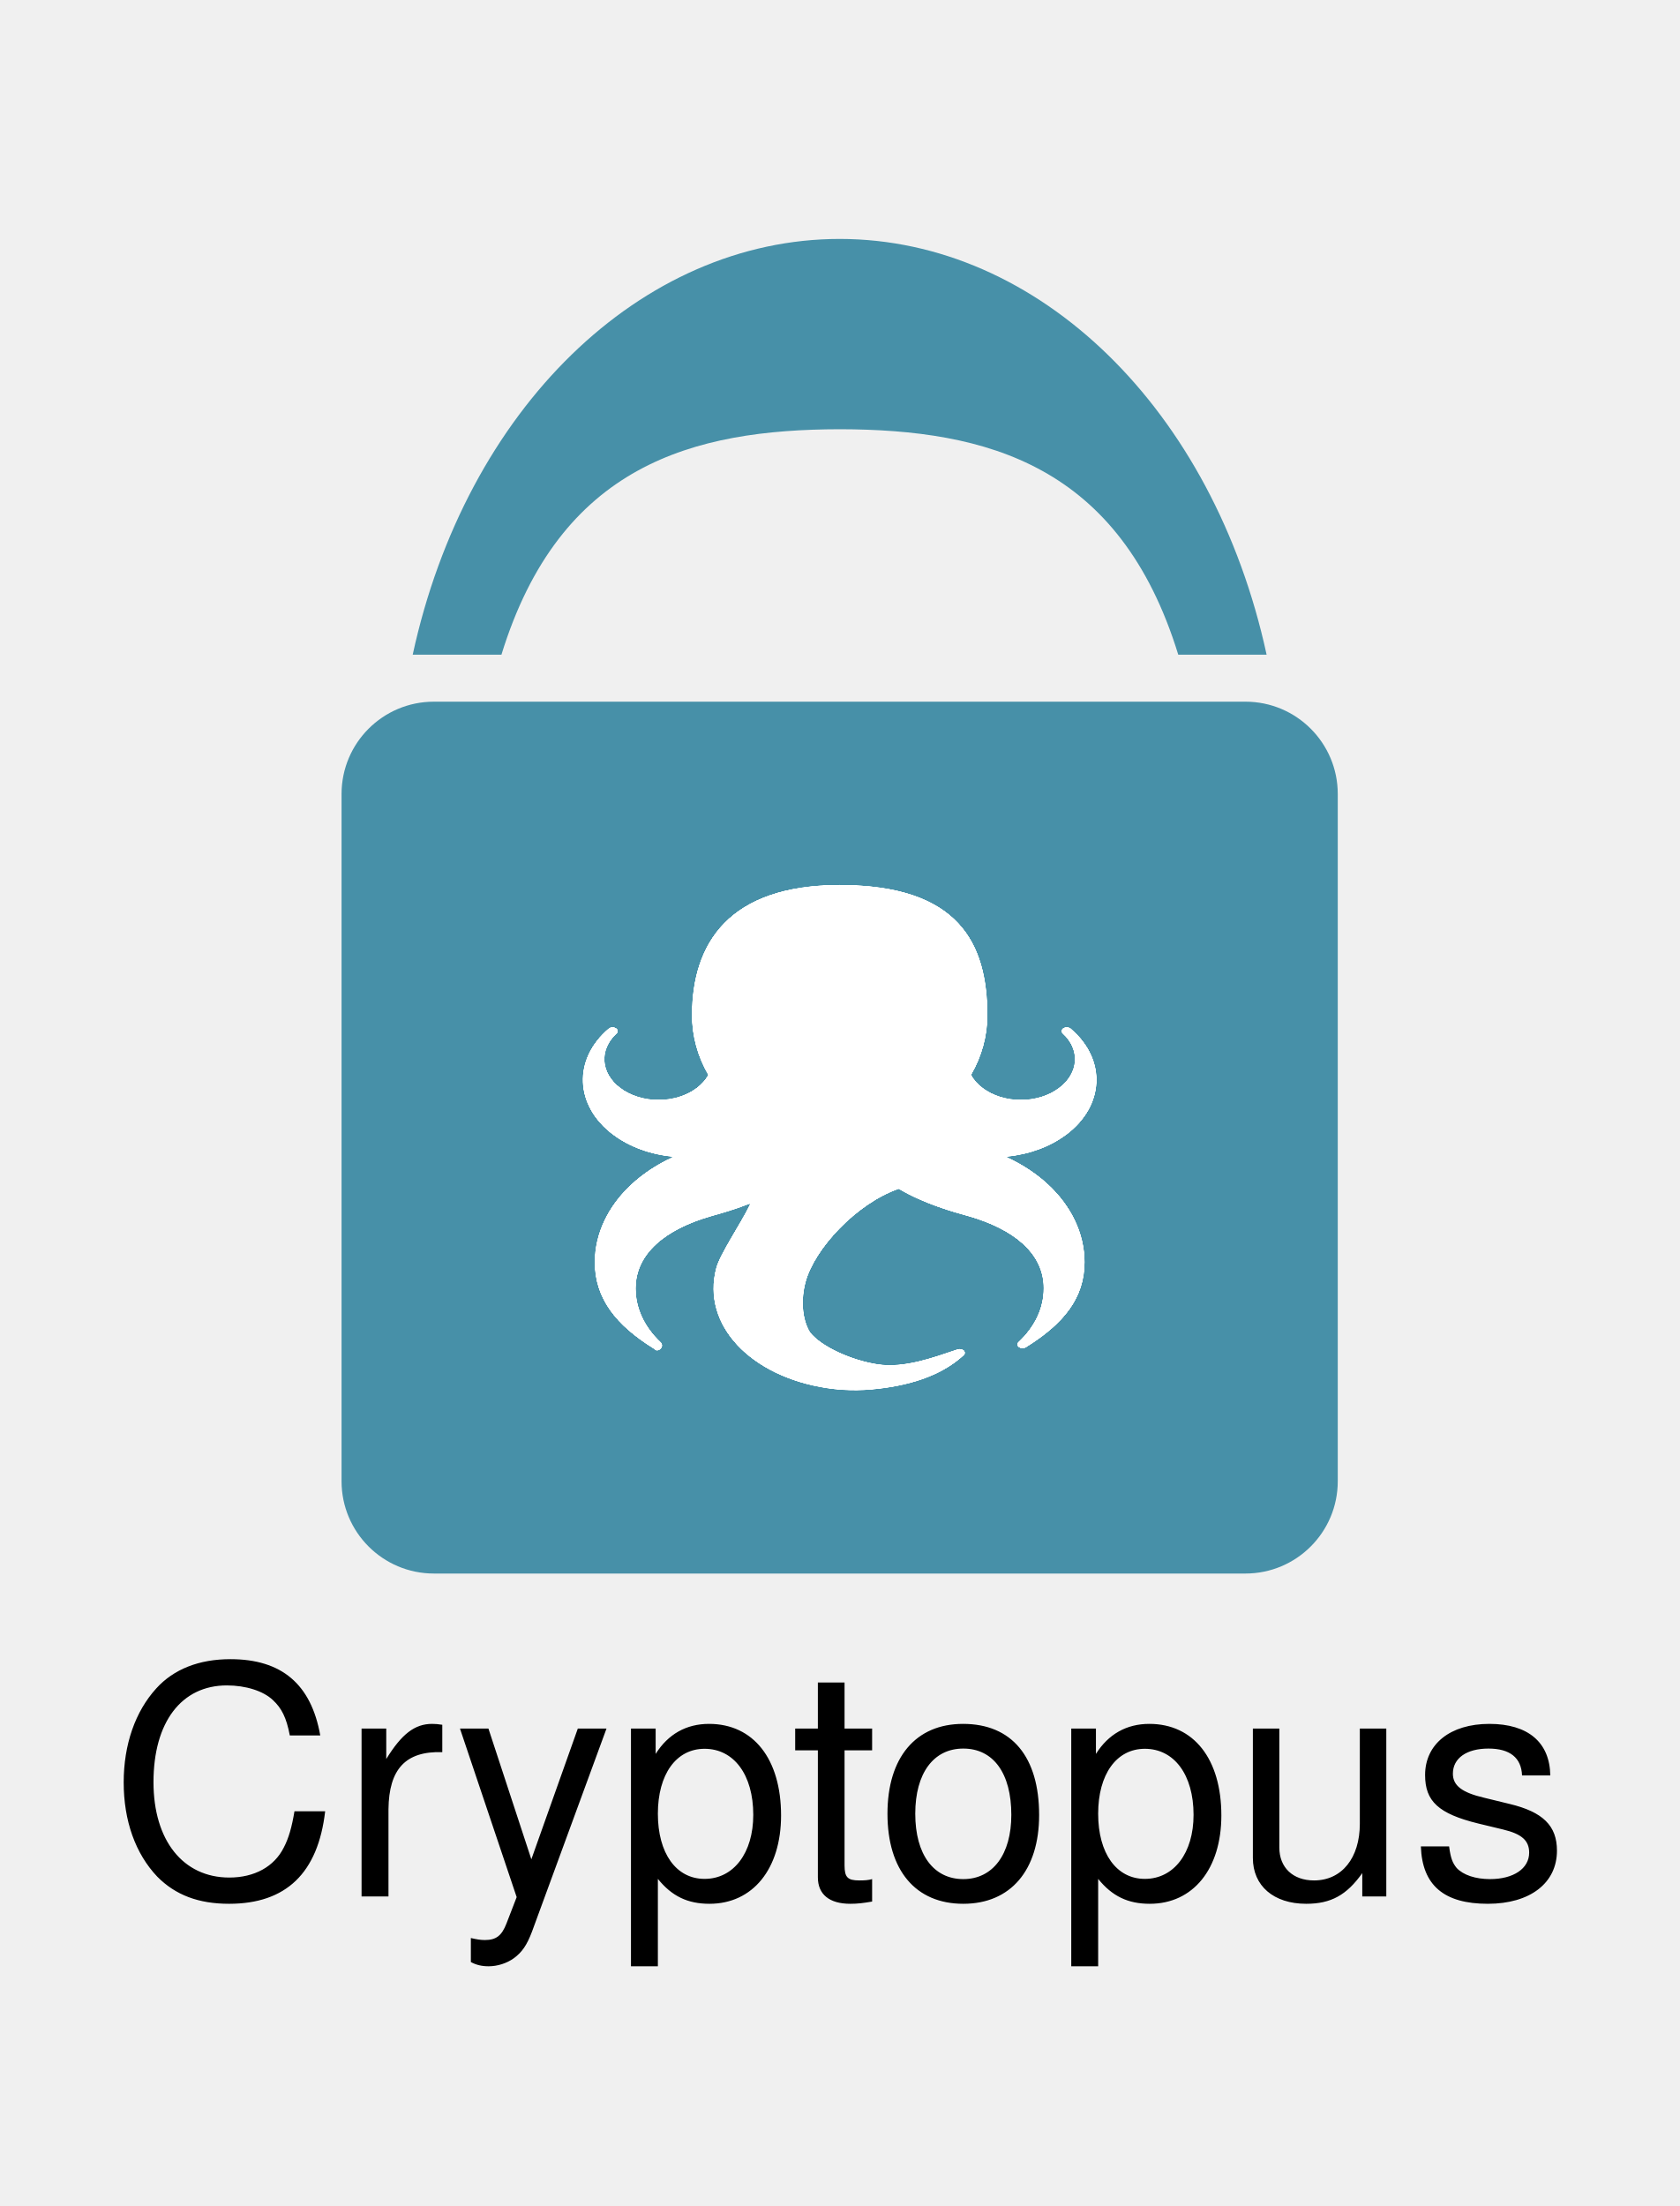
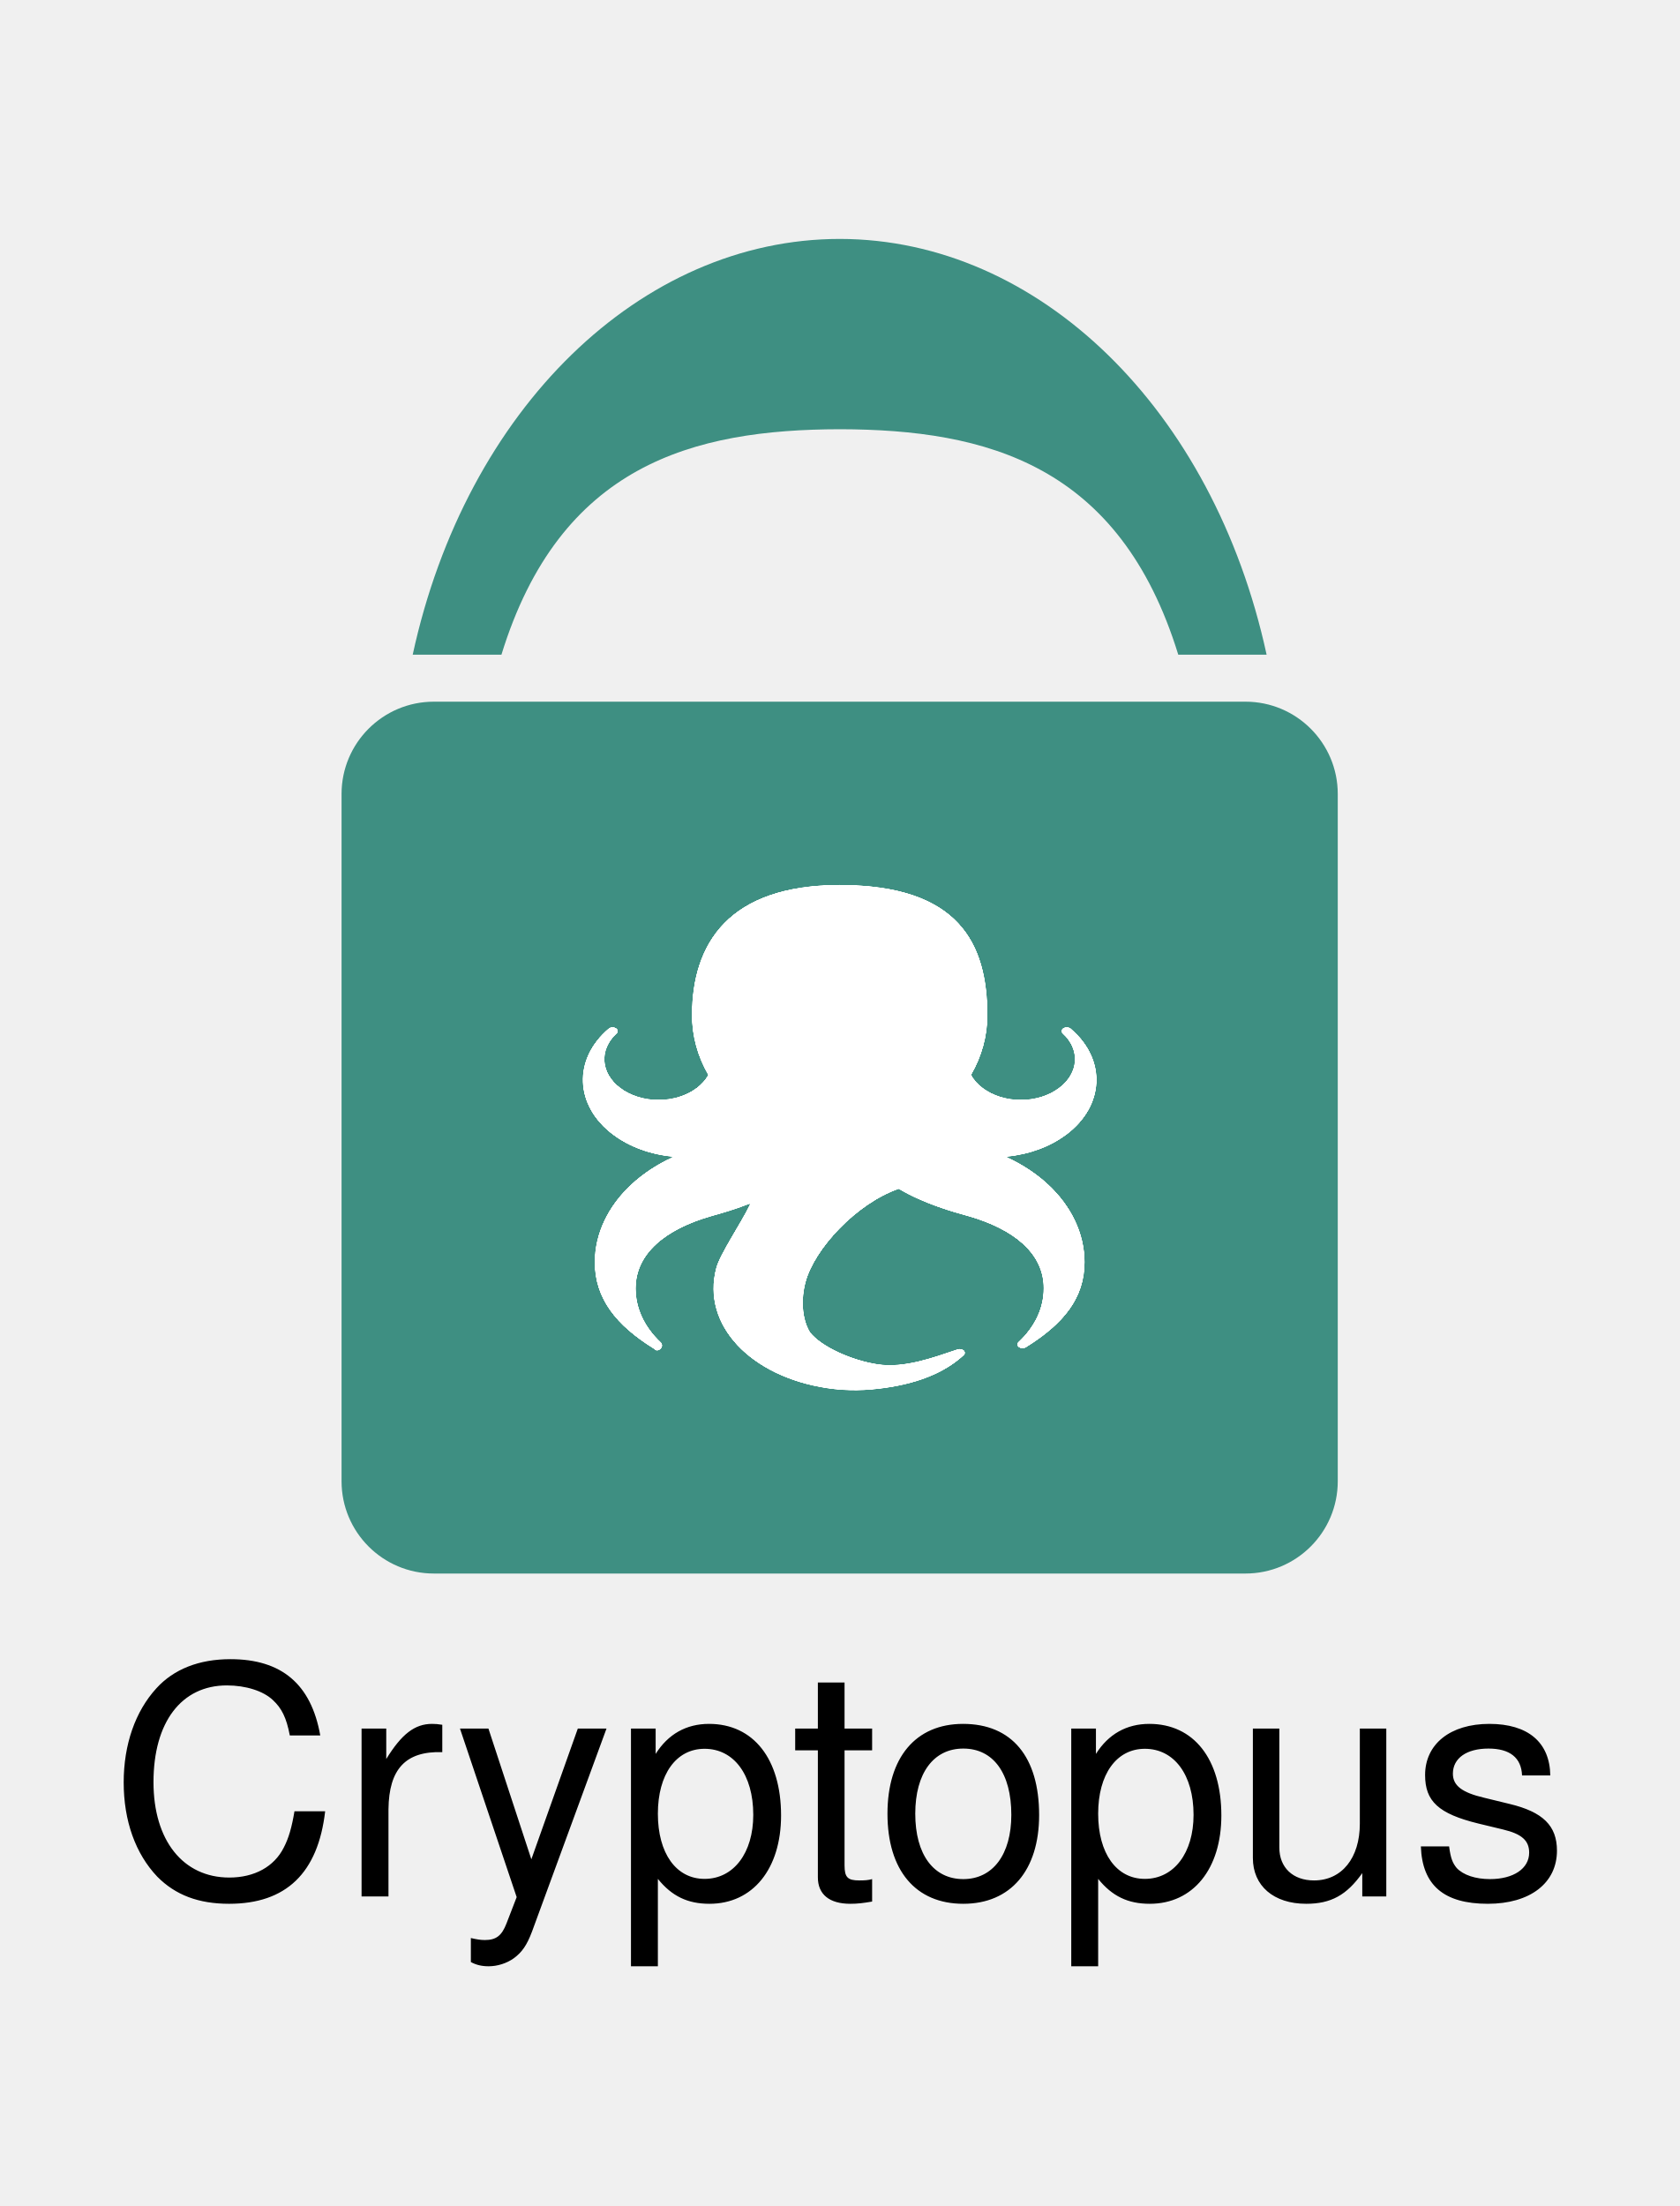
<svg xmlns="http://www.w3.org/2000/svg" xmlns:xlink="http://www.w3.org/1999/xlink" width="118px" height="155px" viewBox="0 0 118 155" version="1.1" id="svg3875">
  <defs id="defs3881">
    <linearGradient id="linearGradient5292">
-       <stop id="stop5296" offset="0" style="stop-color:#4790A8;stop-opacity:1" />
-       <stop id="stop5294" offset="1" style="stop-color:#4790A8;stop-opacity:1" />
+       <stop id="stop5296" offset="0" style="stop-color:#3E8F82;stop-opacity:1" />
+       <stop id="stop5294" offset="1" style="stop-color:#3E8F82;stop-opacity:1" />
    </linearGradient>
    <filter style="color-interpolation-filters:sRGB;" id="filter4701">
      <feColorMatrix values="1 0 0 0 0 0 1 0 0 0 0 0 1 0 0 -0.21 -0.72 -0.07 2 0 " result="color2" id="feColorMatrix4703" />
    </filter>
    <filter style="color-interpolation-filters:sRGB" id="filter4701-9">
      <feColorMatrix values="1 0 0 0 0 0 1 0 0 0 0 0 1 0 0 -0.21 -0.72 -0.07 2 0 " result="color2" id="feColorMatrix4703-7" />
    </filter>
    <filter style="color-interpolation-filters:sRGB" id="filter4701-9-2">
      <feColorMatrix values="1 0 0 0 0 0 1 0 0 0 0 0 1 0 0 -0.21 -0.72 -0.07 2 0 " result="color2" id="feColorMatrix4703-7-4" />
    </filter>
    <filter style="color-interpolation-filters:sRGB" id="filter4701-9-2-3">
      <feColorMatrix values="1 0 0 0 0 0 1 0 0 0 0 0 1 0 0 -0.21 -0.72 -0.07 2 0 " result="color2" id="feColorMatrix4703-7-4-6" />
    </filter>
    <filter style="color-interpolation-filters:sRGB" id="filter4701-9-2-3-4">
      <feColorMatrix values="1 0 0 0 0 0 1 0 0 0 0 0 1 0 0 -0.21 -0.72 -0.07 2 0 " result="color2" id="feColorMatrix4703-7-4-6-6" />
    </filter>
    <filter style="color-interpolation-filters:sRGB" id="filter4701-9-2-3-4-8">
      <feColorMatrix values="1 0 0 0 0 0 1 0 0 0 0 0 1 0 0 -0.21 -0.72 -0.07 2 0 " result="color2" id="feColorMatrix4703-7-4-6-6-8" />
    </filter>
    <filter style="color-interpolation-filters:sRGB" id="filter4701-9-2-3-4-8-7">
      <feColorMatrix values="1 0 0 0 0 0 1 0 0 0 0 0 1 0 0 -0.21 -0.72 -0.07 2 0 " result="color2" id="feColorMatrix4703-7-4-6-6-8-6" />
    </filter>
    <filter style="color-interpolation-filters:sRGB" id="filter4701-9-2-3-4-0">
      <feColorMatrix values="1 0 0 0 0 0 1 0 0 0 0 0 1 0 0 -0.21 -0.72 -0.07 2 0 " result="color2" id="feColorMatrix4703-7-4-6-6-0" />
    </filter>
    <filter style="color-interpolation-filters:sRGB" id="filter4701-9-2-3-4-0-5">
      <feColorMatrix values="1 0 0 0 0 0 1 0 0 0 0 0 1 0 0 -0.21 -0.72 -0.07 2 0 " result="color2" id="feColorMatrix4703-7-4-6-6-0-2" />
    </filter>
    <radialGradient xlink:href="#linearGradient5292" id="radialGradient5298" cx="59" cy="97.5" fx="59" fy="97.5" r="46.6" gradientTransform="matrix(0.7510668,0,0,0.6572775,14.68706,15.8465)" gradientUnits="userSpaceOnUse" />
  </defs>
  <rect y="49.302" x="24" height="61.259" width="70" id="rect3422-9-2-4-2" style="fill:url(#radialGradient5298);fill-opacity:1;fill-rule:evenodd;stroke:none;stroke-width:0.968px;stroke-linecap:butt;stroke-linejoin:miter;stroke-opacity:1" ry="6.486" />
  <path id="logo_cryptopus-1-2-7" d="m 59,43.976 c -19.446,0 -25.922,10.551 -25.922,23.52 0,3.729 0.985,7.431 2.852,10.73 -0.473,0.864 -1.142,1.633 -1.996,2.293 -1.774,1.37 -4.135,2.125 -6.645,2.125 -2.51,0 -4.871,-0.755 -6.646,-2.125 -3.423,-2.642 -3.701,-6.814 -0.645,-9.705 0.334,-0.316 0.278,-0.78 -0.125,-1.045 -0.402,-0.265 -1.008,-0.233 -1.357,0.074 -6.337,5.53 -6.005,13.95 0.754,19.168 2.85,2.2 6.488,3.58 10.426,3.979 -2.707,1.278 -5.107,2.903 -7.146,4.832 -4.183,3.957 -6.488,8.975 -6.488,14.109 0,6.55 3.756,11.382 10.305,15.559 0.18,0.116 0.4,0.375 0.619,0.375 l 0.02,0 c 0.538,0 0.973,-0.538 0.973,-0.953 0,-0.224 -0.128,-0.548 -0.33,-0.686 -2.811,-2.751 -4.295,-6.089 -4.295,-9.586 0,-6.283 5.261,-10.585 13.094,-12.908 l 0.492,-0.15 c 1.192,-0.34 3.624,-1.037 6.332,-2.127 -1.657,3.515 -5.275,8.914 -5.945,11.504 -2.67,10.315 6.112,19.634 19.475,21.695 0.912,0.142 1.843,0.243 2.766,0.303 1.625,0.106 3.274,0.087 4.898,-0.057 6.365,-0.565 12.255,-2.348 16.303,-6.199 0.283,-0.27 0.29,-0.655 0.016,-0.93 -0.274,-0.277 -0.758,-0.37 -1.168,-0.229 -4.291,1.483 -9.291,3.396 -13.912,2.686 -4.455,-0.687 -9.84,-3.109 -11.855,-5.752 -1.373,-2.394 -1.564,-5.826 -0.754,-8.953 1.543,-5.961 8.865,-14.086 16.242,-16.734 4.407,2.7 9.693,4.204 11.729,4.781 l 0.494,0.143 c 7.831,2.323 13.092,6.606 13.092,12.889 0,3.537 -1.518,6.871 -4.391,9.641 -0.313,0.301 -0.279,0.734 0.076,1.004 0.355,0.27 0.918,0.288 1.301,0.043 6.549,-4.176 10.305,-8.828 10.305,-15.379 0,-5.134 -2.304,-10.142 -6.488,-14.098 -2.039,-1.929 -4.439,-3.55 -7.146,-4.828 3.939,-0.399 7.576,-1.775 10.426,-3.975 6.76,-5.218 7.09,-13.635 0.754,-19.166 -0.352,-0.307 -0.956,-0.342 -1.357,-0.076 -0.403,0.265 -0.458,0.73 -0.123,1.047 3.054,2.891 2.777,7.063 -0.646,9.705 -1.776,1.37 -4.135,2.125 -6.645,2.125 -2.509,0 -4.871,-0.755 -6.646,-2.125 -0.853,-0.66 -1.523,-1.429 -1.996,-2.293 1.866,-3.3 2.854,-7.002 2.854,-10.73 0,-12.969 -5.028,-23.52 -25.924,-23.52 z" style="display:inline;fill:#ffffff;fill-opacity:1;fill-rule:evenodd;stroke:none;stroke-width:2.545;stroke-miterlimit:4;stroke-dasharray:none;stroke-opacity:1;filter:url(#filter4701-9-2-3-4-0-5)" transform="matrix(0.401353,0,0,0.3904951,35.32017,44.98175)" />
  <text xml:space="preserve" style="font-style:normal;font-weight:normal;font-size:40px;line-height:125%;font-family:sans-serif;letter-spacing:0px;word-spacing:0px;fill:#000000;fill-opacity:1;stroke:none;stroke-width:1px;stroke-linecap:butt;stroke-linejoin:miter;stroke-opacity:1" x="7.615" y="133.25" id="text5302">
    <tspan id="tspan5304" x="7.615" y="133.25" style="font-style:normal;font-variant:normal;font-weight:normal;font-stretch:normal;font-size:22.5px;font-family:'Nimbus Sans L';-inkscape-font-specification:'Nimbus Sans L'">Cryptopus</tspan>
  </text>
-   <path style="fill:#4790A8;fill-rule:evenodd;stroke:none;stroke-width:1" d="M 59.017,16.788 C 45.023,16.788 32.746,28.735 29,45.998 l 6.235,0 C 39.347,32.651 48.686,30.179 59.017,30.159 69.345,30.182 78.681,32.654 82.792,45.998 l 6.208,0 C 85.257,28.75 72.998,16.807 59.017,16.788 Z" id="path4292-2-8" />
+   <path style="fill:#3E8F82;fill-rule:evenodd;stroke:none;stroke-width:1" d="M 59.017,16.788 C 45.023,16.788 32.746,28.735 29,45.998 l 6.235,0 C 39.347,32.651 48.686,30.179 59.017,30.159 69.345,30.182 78.681,32.654 82.792,45.998 l 6.208,0 C 85.257,28.75 72.998,16.807 59.017,16.788 Z" id="path4292-2-8" />
</svg>
